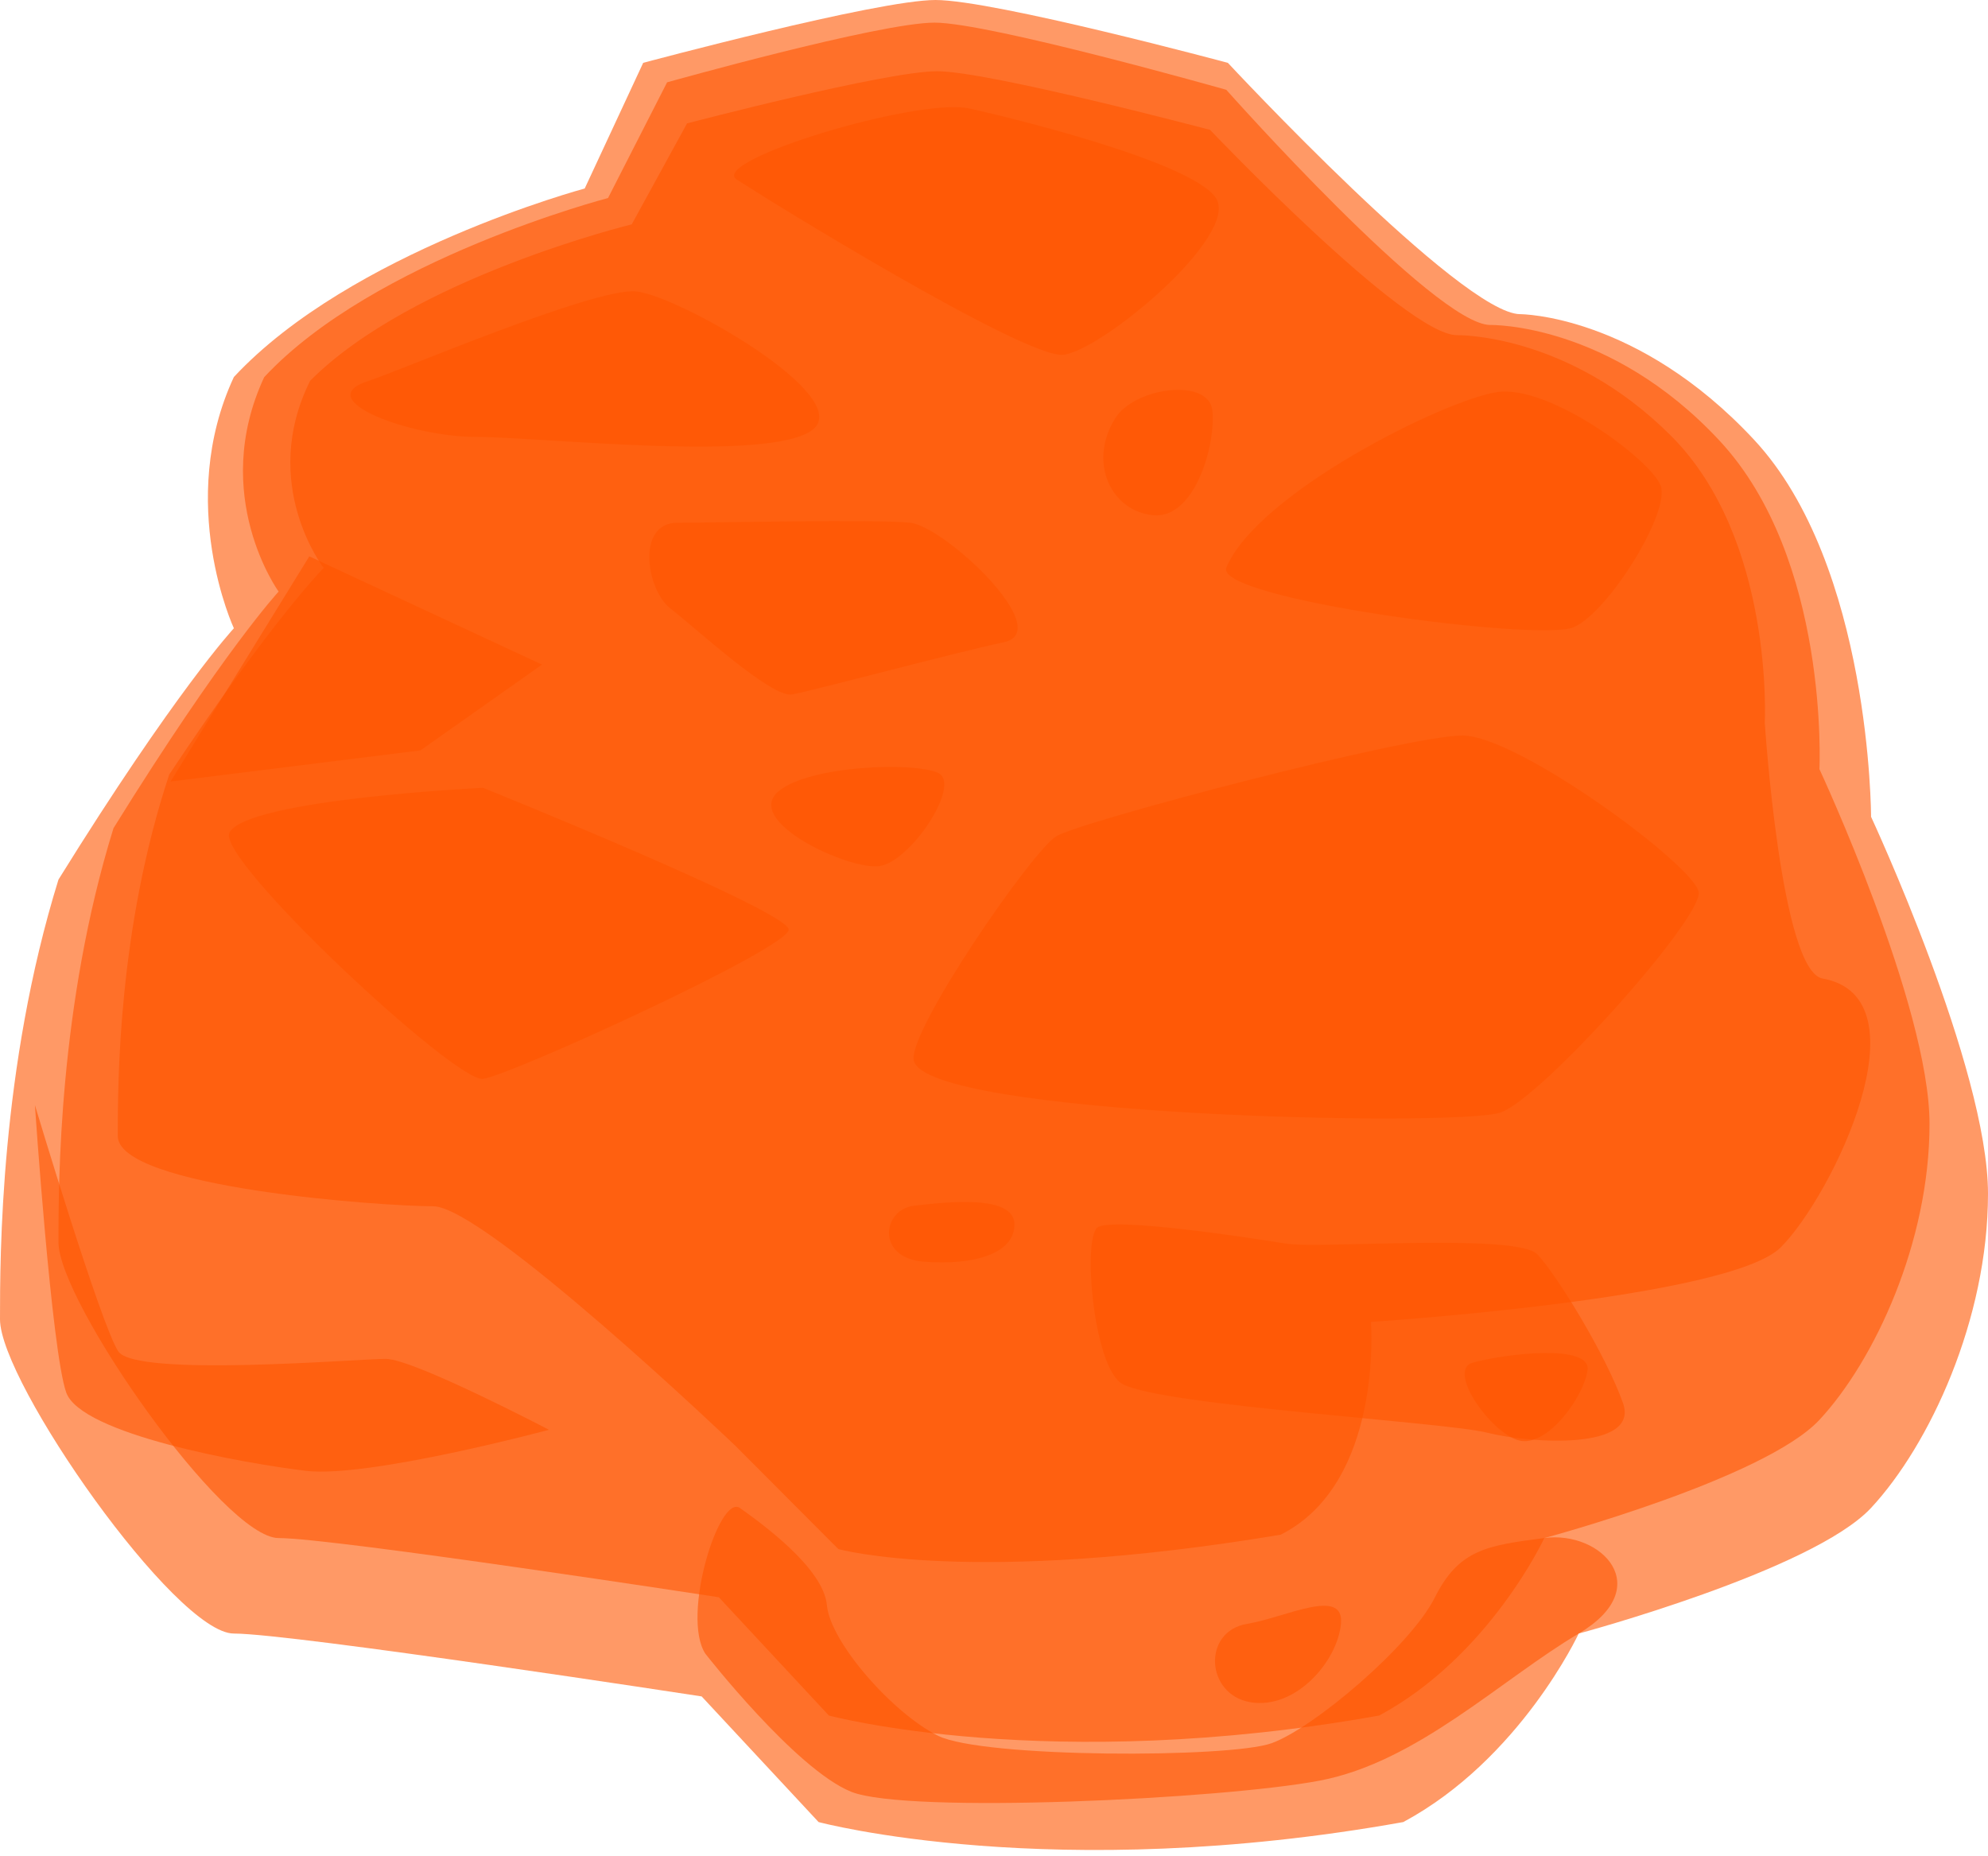
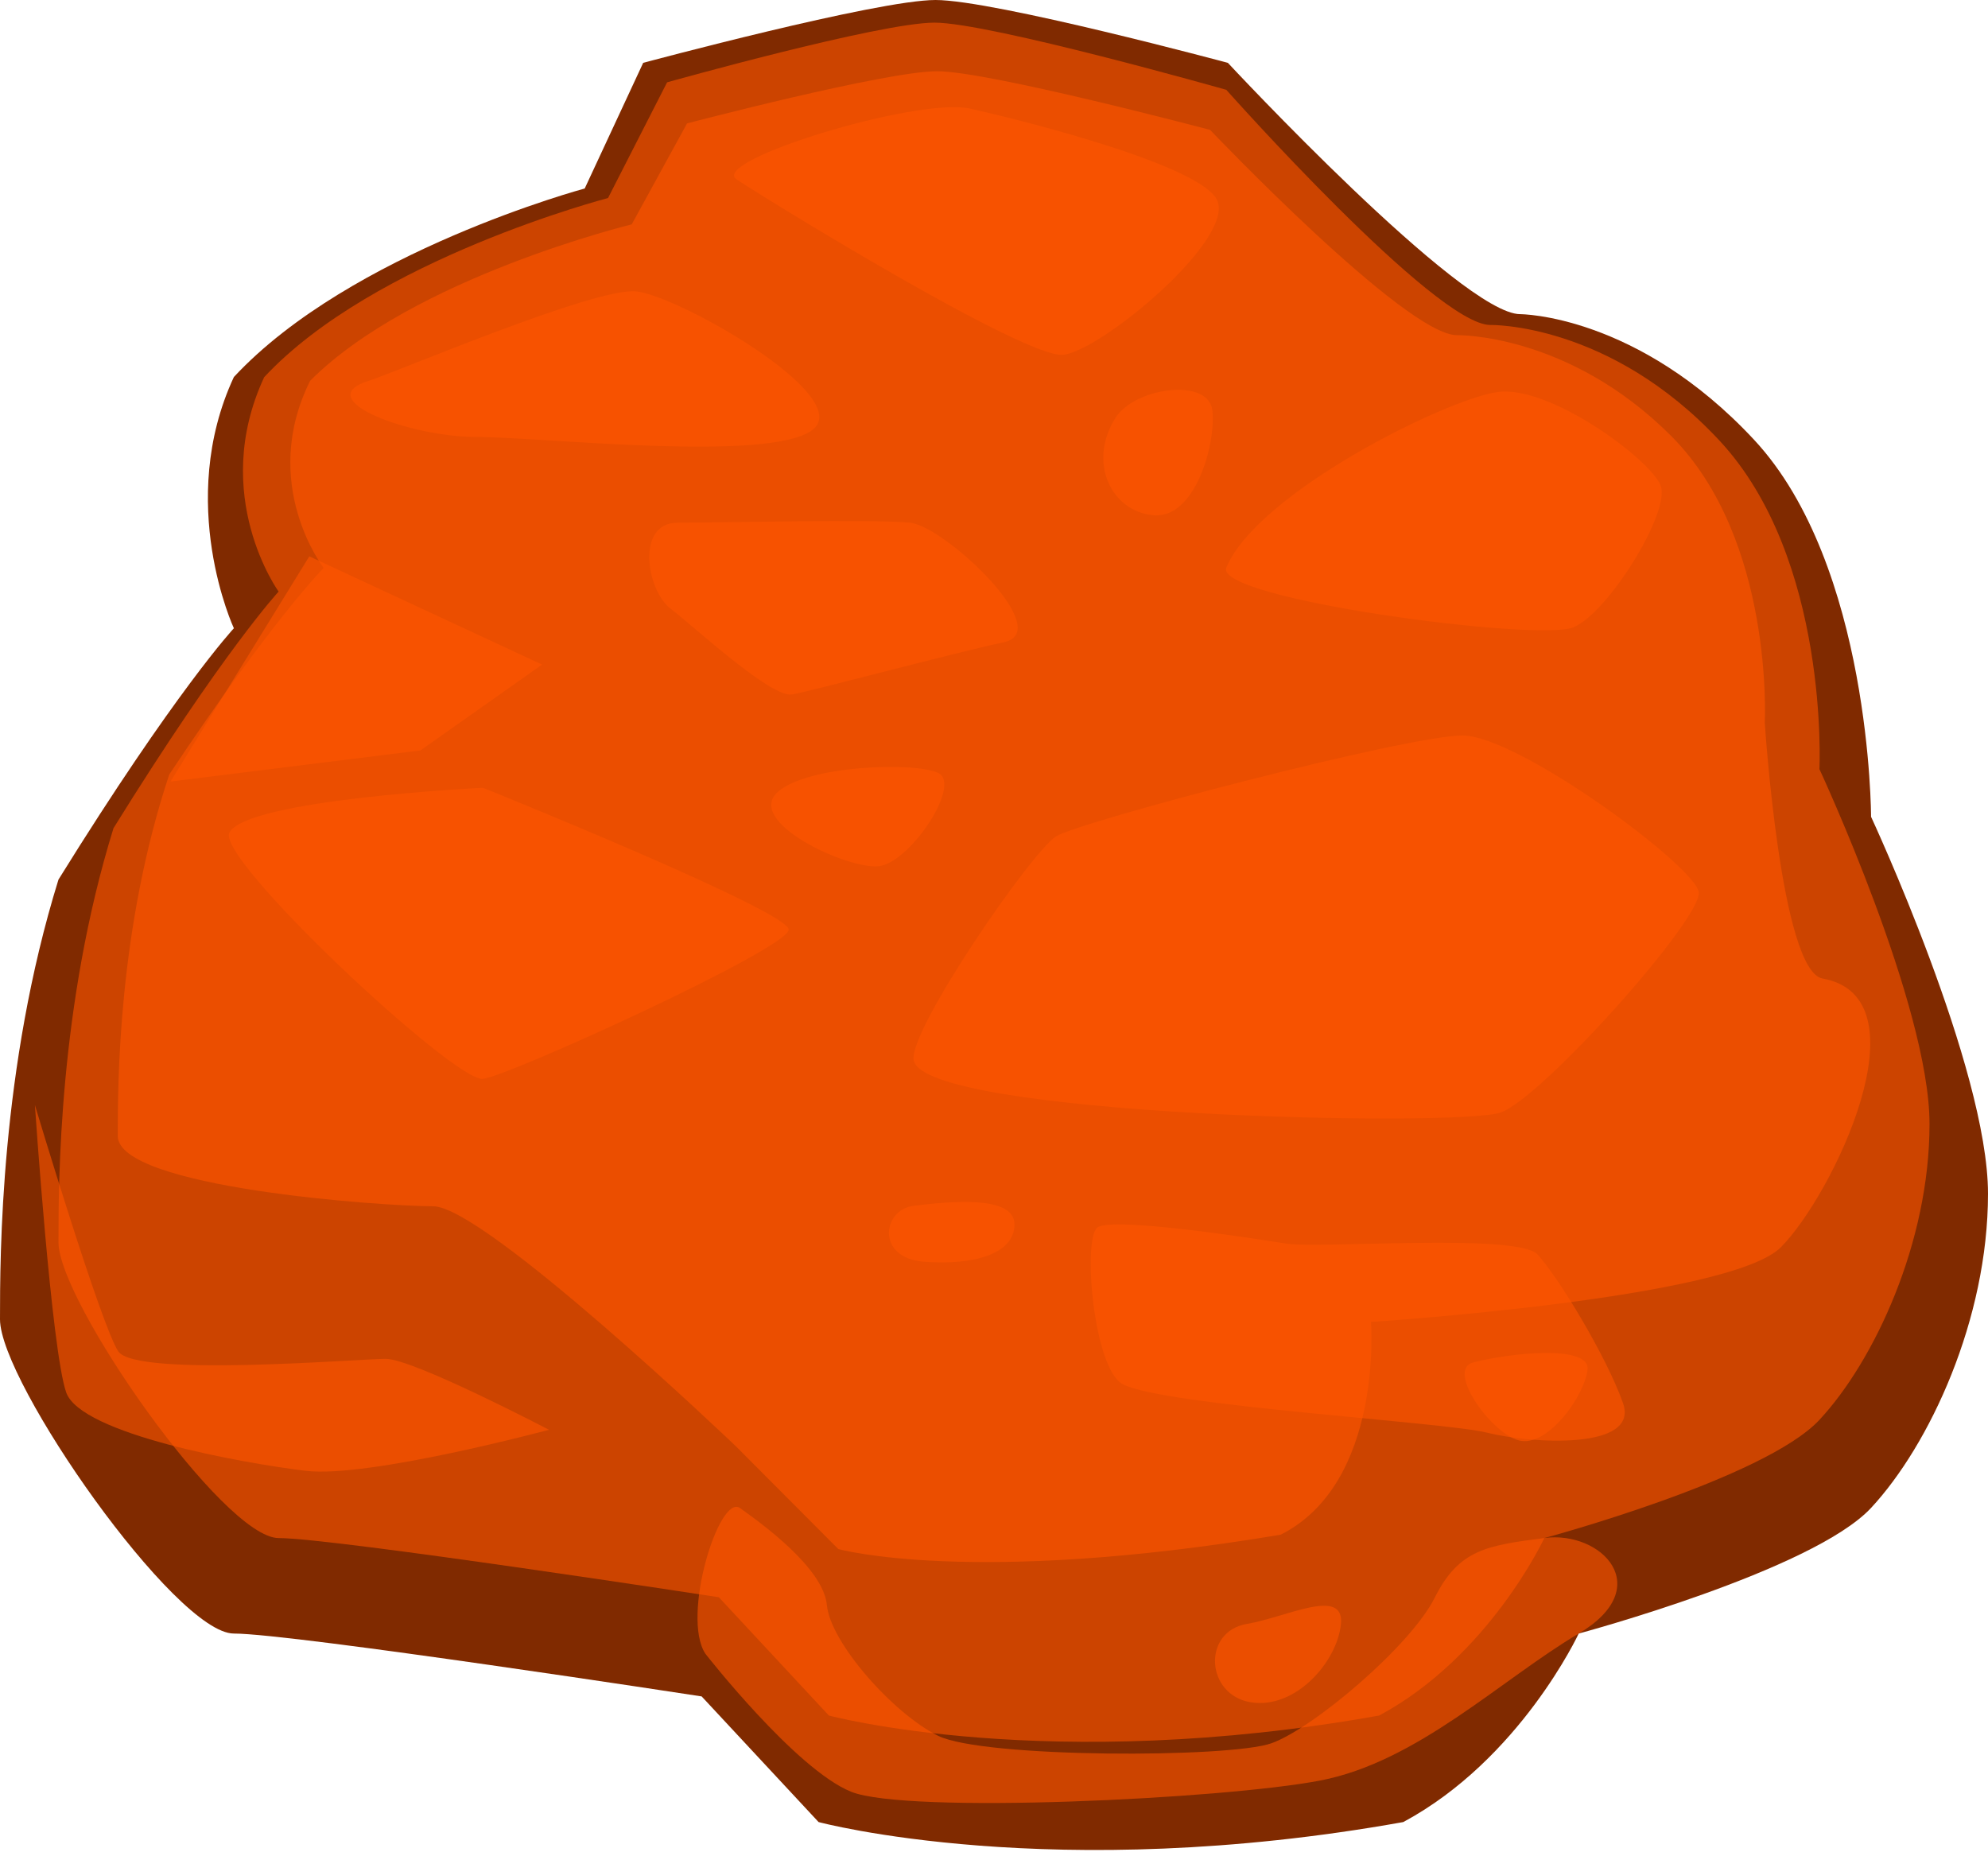
<svg xmlns="http://www.w3.org/2000/svg" version="1.1" viewBox="2326 2421 135 126" width="135" height="126">
  <defs />
-   <g id="Canvas_300" stroke-dasharray="none" fill="none" fill-opacity="1" stroke-opacity="1" stroke="none">
+   <g id="Canvas_300" stroke-opacity="1" fill-opacity="1" stroke-dasharray="none" stroke="none" fill="none">
    <g id="Canvas_300_Layer_1">
      <g id="Group_2">
        <g id="Graphic_12">
-           <path d="M 2369.677 2425.268 C 2369.677 2425.268 2385.559 2421 2389.529 2421 C 2393.5 2421 2409.382 2425.268 2409.382 2425.268 C 2409.382 2425.268 2425.265 2442.334 2429.235 2442.334 C 2429.235 2442.334 2437.177 2442.334 2445.118 2450.867 C 2453.059 2459.4 2453.059 2476.465 2453.059 2476.465 C 2453.059 2476.465 2461 2493.531 2461 2502.064 C 2461 2510.596 2457.029 2519.129 2453.059 2523.398 C 2449.088 2527.666 2433.206 2531.93 2433.206 2531.93 C 2433.206 2531.93 2429.235 2540.463 2421.294 2544.731 C 2397.471 2549 2381.588 2544.731 2381.588 2544.731 L 2373.647 2536.199 C 2373.647 2536.199 2345.853 2531.93 2341.882 2531.93 C 2337.912 2531.93 2326 2514.865 2326 2510.596 C 2326 2506.328 2326 2493.531 2329.971 2480.73 C 2337.912 2467.928 2341.882 2463.664 2341.882 2463.664 C 2341.882 2463.664 2337.912 2455.135 2341.882 2446.602 C 2349.823 2438.07 2365.706 2433.801 2365.706 2433.801 L 2369.677 2425.268 Z" fill="#f50" fill-opacity=".6" />
+           <path d="M 2369.677 2425.268 C 2369.677 2425.268 2385.559 2421 2389.529 2421 C 2393.5 2421 2409.382 2425.268 2409.382 2425.268 C 2409.382 2425.268 2425.265 2442.334 2429.235 2442.334 C 2429.235 2442.334 2437.177 2442.334 2445.118 2450.867 C 2453.059 2459.4 2453.059 2476.465 2453.059 2476.465 C 2453.059 2476.465 2461 2493.531 2461 2502.064 C 2461 2510.596 2457.029 2519.129 2453.059 2523.398 C 2449.088 2527.666 2433.206 2531.93 2433.206 2531.93 C 2433.206 2531.93 2429.235 2540.463 2421.294 2544.731 C 2397.471 2549 2381.588 2544.731 2381.588 2544.731 L 2373.647 2536.199 C 2373.647 2536.199 2345.853 2531.93 2341.882 2531.93 C 2337.912 2531.93 2326 2514.865 2326 2510.596 C 2326 2506.328 2326 2493.531 2329.971 2480.73 C 2337.912 2467.928 2341.882 2463.664 2341.882 2463.664 C 2341.882 2463.664 2337.912 2455.135 2341.882 2446.602 C 2349.823 2438.07 2365.706 2433.801 2365.706 2433.801 L 2369.677 2425.268 Z" fill="#802a00" />
        </g>
        <g id="Graphic_11">
          <path d="M 2371.3 2426.591 C 2371.3 2426.591 2385.726 2422.537 2389.462 2422.537 C 2393.198 2422.537 2409.275 2427.099 2409.275 2427.099 C 2409.275 2427.099 2423.466 2443.068 2427.202 2443.068 C 2427.202 2443.068 2435.294 2442.89 2442.771 2450.926 C 2450.248 2458.963 2449.553 2473.229 2449.553 2473.229 C 2449.553 2473.229 2457.029 2489.294 2457.029 2497.327 C 2457.029 2505.359 2453.293 2513.396 2449.557 2517.414 C 2445.82 2521.432 2430.871 2525.446 2430.871 2525.446 C 2430.871 2525.446 2427.135 2533.479 2419.658 2537.497 C 2397.236 2541.515 2382.287 2537.497 2382.287 2537.497 L 2374.814 2529.465 C 2374.814 2529.465 2348.656 2525.446 2344.92 2525.446 C 2341.184 2525.446 2329.971 2509.377 2329.971 2505.359 C 2329.971 2501.341 2329.971 2489.29 2333.707 2477.239 C 2341.184 2465.189 2344.92 2461.174 2344.92 2461.174 C 2344.92 2461.174 2340.203 2454.651 2343.939 2446.614 C 2351.412 2438.582 2367.29 2434.448 2367.29 2434.448 Z" fill="#f50" fill-opacity=".6" />
        </g>
        <g id="Graphic_10">
          <path d="M 2372.656 2429.379 C 2372.656 2429.379 2386.148 2425.837 2389.642 2425.837 C 2393.136 2425.837 2408.173 2429.819 2408.173 2429.819 C 2408.173 2429.819 2421.442 2443.76 2424.936 2443.76 C 2424.936 2443.76 2432.504 2443.605 2439.497 2450.617 C 2446.485 2457.629 2445.842 2470.085 2445.842 2470.085 C 2445.842 2470.085 2446.934 2486.94 2449.765 2487.448 C 2456.951 2488.735 2450.428 2502.191 2446.934 2505.697 C 2443.439 2509.203 2419.1 2510.768 2419.1 2510.768 C 2419.1 2510.768 2419.957 2521.707 2412.965 2525.217 C 2391.996 2528.723 2382.928 2526.193 2382.928 2526.193 L 2375.939 2519.181 C 2375.939 2519.181 2358.906 2502.914 2355.411 2502.914 C 2351.917 2502.914 2333.998 2501.647 2333.998 2498.141 C 2333.998 2494.635 2333.998 2484.113 2337.492 2473.595 C 2344.48 2463.077 2347.979 2459.567 2347.979 2459.567 C 2347.979 2459.567 2343.567 2453.869 2347.061 2446.857 C 2354.05 2439.845 2368.899 2436.236 2368.899 2436.236 L 2372.656 2429.379 Z" fill="#f50" fill-opacity=".6" />
        </g>
        <g id="Graphic_9">
          <path d="M 2347.004 2458.78 L 2362.811 2466.13 L 2354.552 2471.959 L 2337.582 2474.071 Z" fill="#f50" fill-opacity=".6" />
        </g>
        <g id="Graphic_8">
          <path d="M 2328.37 2496.04 C 2328.37 2496.04 2332.853 2510.993 2334.032 2512.768 C 2335.212 2514.543 2350.308 2513.276 2352.194 2513.276 C 2354.08 2513.276 2363.28 2518.093 2363.28 2518.093 C 2363.28 2518.093 2351.015 2521.388 2346.77 2520.88 C 2342.526 2520.372 2331.491 2518.391 2330.495 2515.556 C 2329.498 2512.721 2328.37 2496.04 2328.37 2496.04 Z" fill="#f50" fill-opacity=".6" />
        </g>
        <g id="Graphic_7">
          <path d="M 2351.015 2446.868 C 2352.96 2446.253 2366.345 2440.531 2369.176 2440.785 C 2372.007 2441.04 2384.038 2447.881 2381.207 2450.164 C 2378.376 2452.447 2362.807 2450.672 2358.329 2450.672 C 2353.85 2450.672 2347.004 2448.135 2351.015 2446.868 Z M 2341.581 2477.537 C 2342.784 2475.27 2358.801 2474.496 2358.801 2474.496 C 2358.801 2474.496 2379.559 2482.862 2379.559 2484.128 C 2379.559 2485.395 2360.691 2494.015 2358.801 2494.265 C 2356.911 2494.515 2340.636 2479.312 2341.581 2477.537 Z M 2388.048 2492.999 C 2387.675 2490.994 2396.069 2478.804 2397.721 2477.791 C 2399.372 2476.779 2421.544 2470.946 2425.316 2470.946 C 2429.088 2470.946 2441.119 2479.816 2441.358 2481.591 C 2441.592 2483.366 2430.744 2495.532 2427.913 2496.544 C 2425.082 2497.561 2388.755 2496.798 2388.048 2492.999 Z M 2409.279 2459.539 C 2408.386 2461.671 2430.51 2464.609 2432.868 2463.593 C 2435.227 2462.58 2439.472 2455.735 2438.765 2453.96 C 2438.058 2452.185 2431.217 2447.115 2427.679 2447.623 C 2424.137 2448.135 2411.399 2454.472 2409.279 2459.539 Z M 2391.824 2428.365 C 2393.802 2428.79 2406.921 2431.915 2408.572 2434.448 C 2410.224 2436.982 2400.79 2444.839 2398.193 2445.093 C 2395.6 2445.348 2377.907 2434.448 2376.021 2433.182 C 2374.135 2431.915 2388.283 2427.603 2391.824 2428.365 Z" fill="#f50" fill-opacity=".6" />
        </g>
        <g id="Graphic_6">
          <path d="M 2373.897 2533.296 C 2372.245 2530.763 2374.842 2522.397 2376.256 2523.409 C 2377.669 2524.422 2381.918 2527.463 2382.152 2530.001 C 2382.386 2532.534 2386.635 2537.35 2389.7 2538.871 C 2392.765 2540.392 2409.513 2540.392 2412.344 2539.379 C 2415.175 2538.367 2421.778 2532.788 2423.43 2529.492 C 2425.082 2526.197 2426.988 2525.955 2430.871 2525.442 C 2434.754 2524.93 2438.503 2528.794 2433.206 2531.93 C 2427.913 2535.067 2422.251 2540.646 2415.648 2541.912 C 2409.045 2543.179 2387.58 2544.195 2383.804 2542.675 C 2380.028 2541.154 2373.897 2533.296 2373.897 2533.296 Z" fill="#f50" fill-opacity=".6" />
        </g>
        <g id="Graphic_5">
          <path d="M 2402.235 2514.992 C 2400.246 2513.924 2399.503 2505.085 2400.528 2504.351 C 2401.552 2503.616 2411.113 2505.085 2413.333 2505.45 C 2415.553 2505.816 2429.041 2504.716 2430.407 2506.185 C 2431.773 2507.654 2435.064 2513.038 2436.212 2516.274 C 2437.359 2519.514 2429.894 2519.026 2426.992 2518.291 C 2424.089 2517.557 2404.967 2516.461 2402.235 2514.992 Z M 2372.007 2456.497 C 2374.6 2456.497 2385.452 2456.243 2387.81 2456.497 C 2390.169 2456.751 2397.717 2463.847 2394.179 2464.609 C 2390.641 2465.371 2381.207 2467.905 2379.79 2468.159 C 2378.372 2468.413 2373.186 2463.597 2371.535 2462.33 C 2369.887 2461.059 2369.18 2456.497 2372.007 2456.497 Z M 2401.731 2449.402 C 2403.041 2447.293 2408.1 2446.614 2408.334 2448.893 C 2408.568 2451.177 2407.155 2456.243 2404.324 2455.989 C 2401.493 2455.739 2399.841 2452.443 2401.731 2449.402 Z M 2388.048 2502.881 C 2390.403 2502.6 2394.89 2502.119 2394.89 2504.148 C 2394.89 2506.177 2392.059 2506.935 2388.755 2506.681 C 2385.456 2506.431 2385.924 2503.136 2388.048 2502.881 Z" fill="#f50" fill-opacity=".6" />
        </g>
        <g id="Graphic_4">
          <path d="M 2378.849 2474.75 C 2380.909 2472.979 2388.048 2472.721 2389.7 2473.483 C 2391.352 2474.246 2387.814 2479.566 2385.69 2479.82 C 2383.566 2480.07 2376.49 2476.775 2378.849 2474.75 Z" fill="#f50" fill-opacity=".6" />
        </g>
        <g id="Graphic_3">
          <path d="M 2426.023 2513.527 C 2428.378 2512.895 2434.044 2512.26 2433.805 2514.035 C 2433.571 2515.81 2431.213 2519.105 2429.323 2518.851 C 2427.433 2518.597 2424.137 2514.035 2426.023 2513.527 Z M 2410.693 2531.271 C 2413.297 2530.838 2417.296 2528.738 2417.061 2531.271 C 2416.827 2533.804 2413.996 2537.1 2410.927 2536.596 C 2407.862 2536.088 2407.627 2531.775 2410.693 2531.271 Z" fill="#f50" fill-opacity=".6" />
        </g>
      </g>
    </g>
  </g>
</svg>
